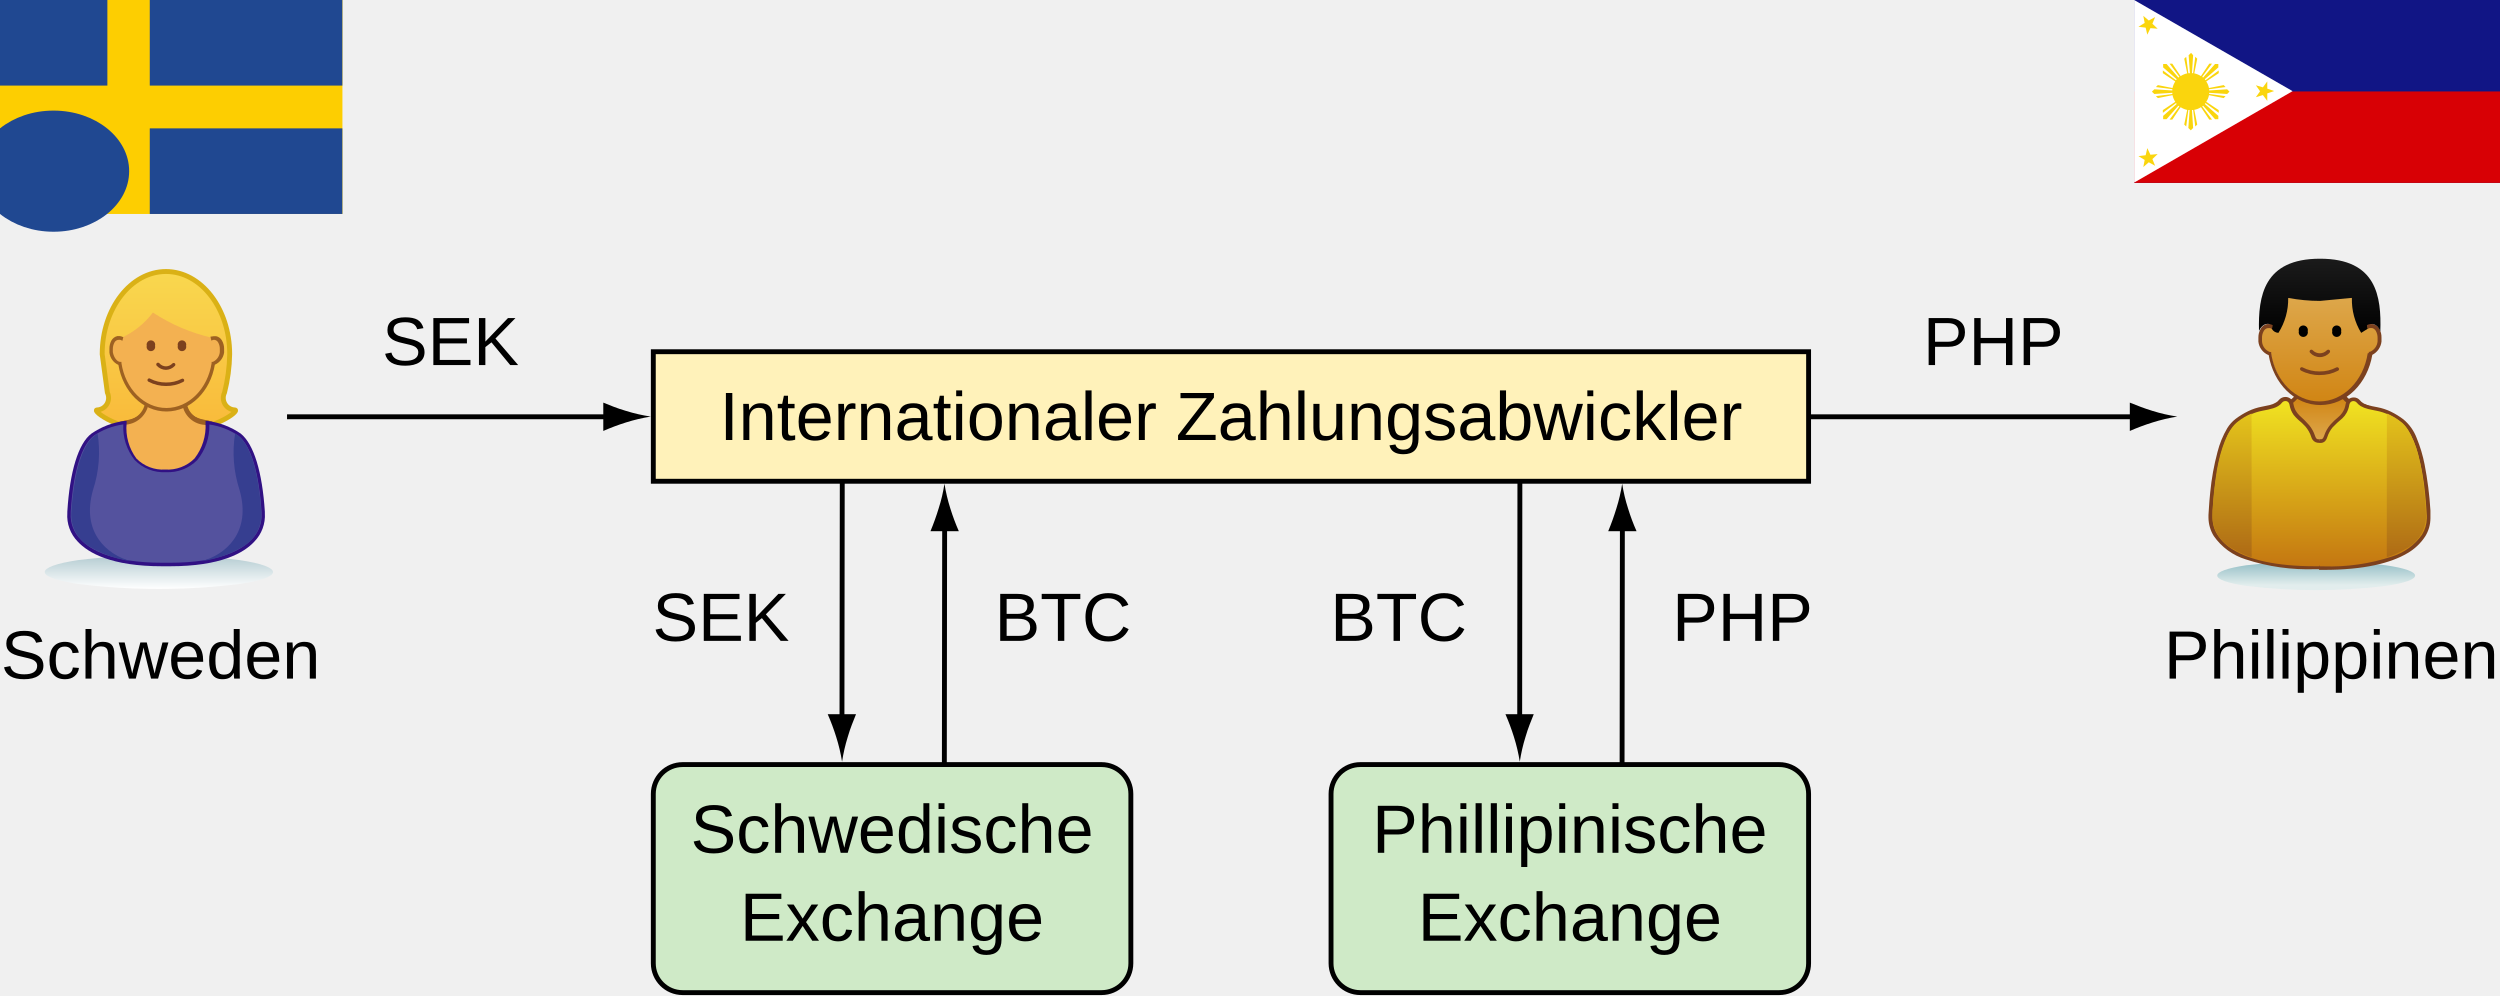
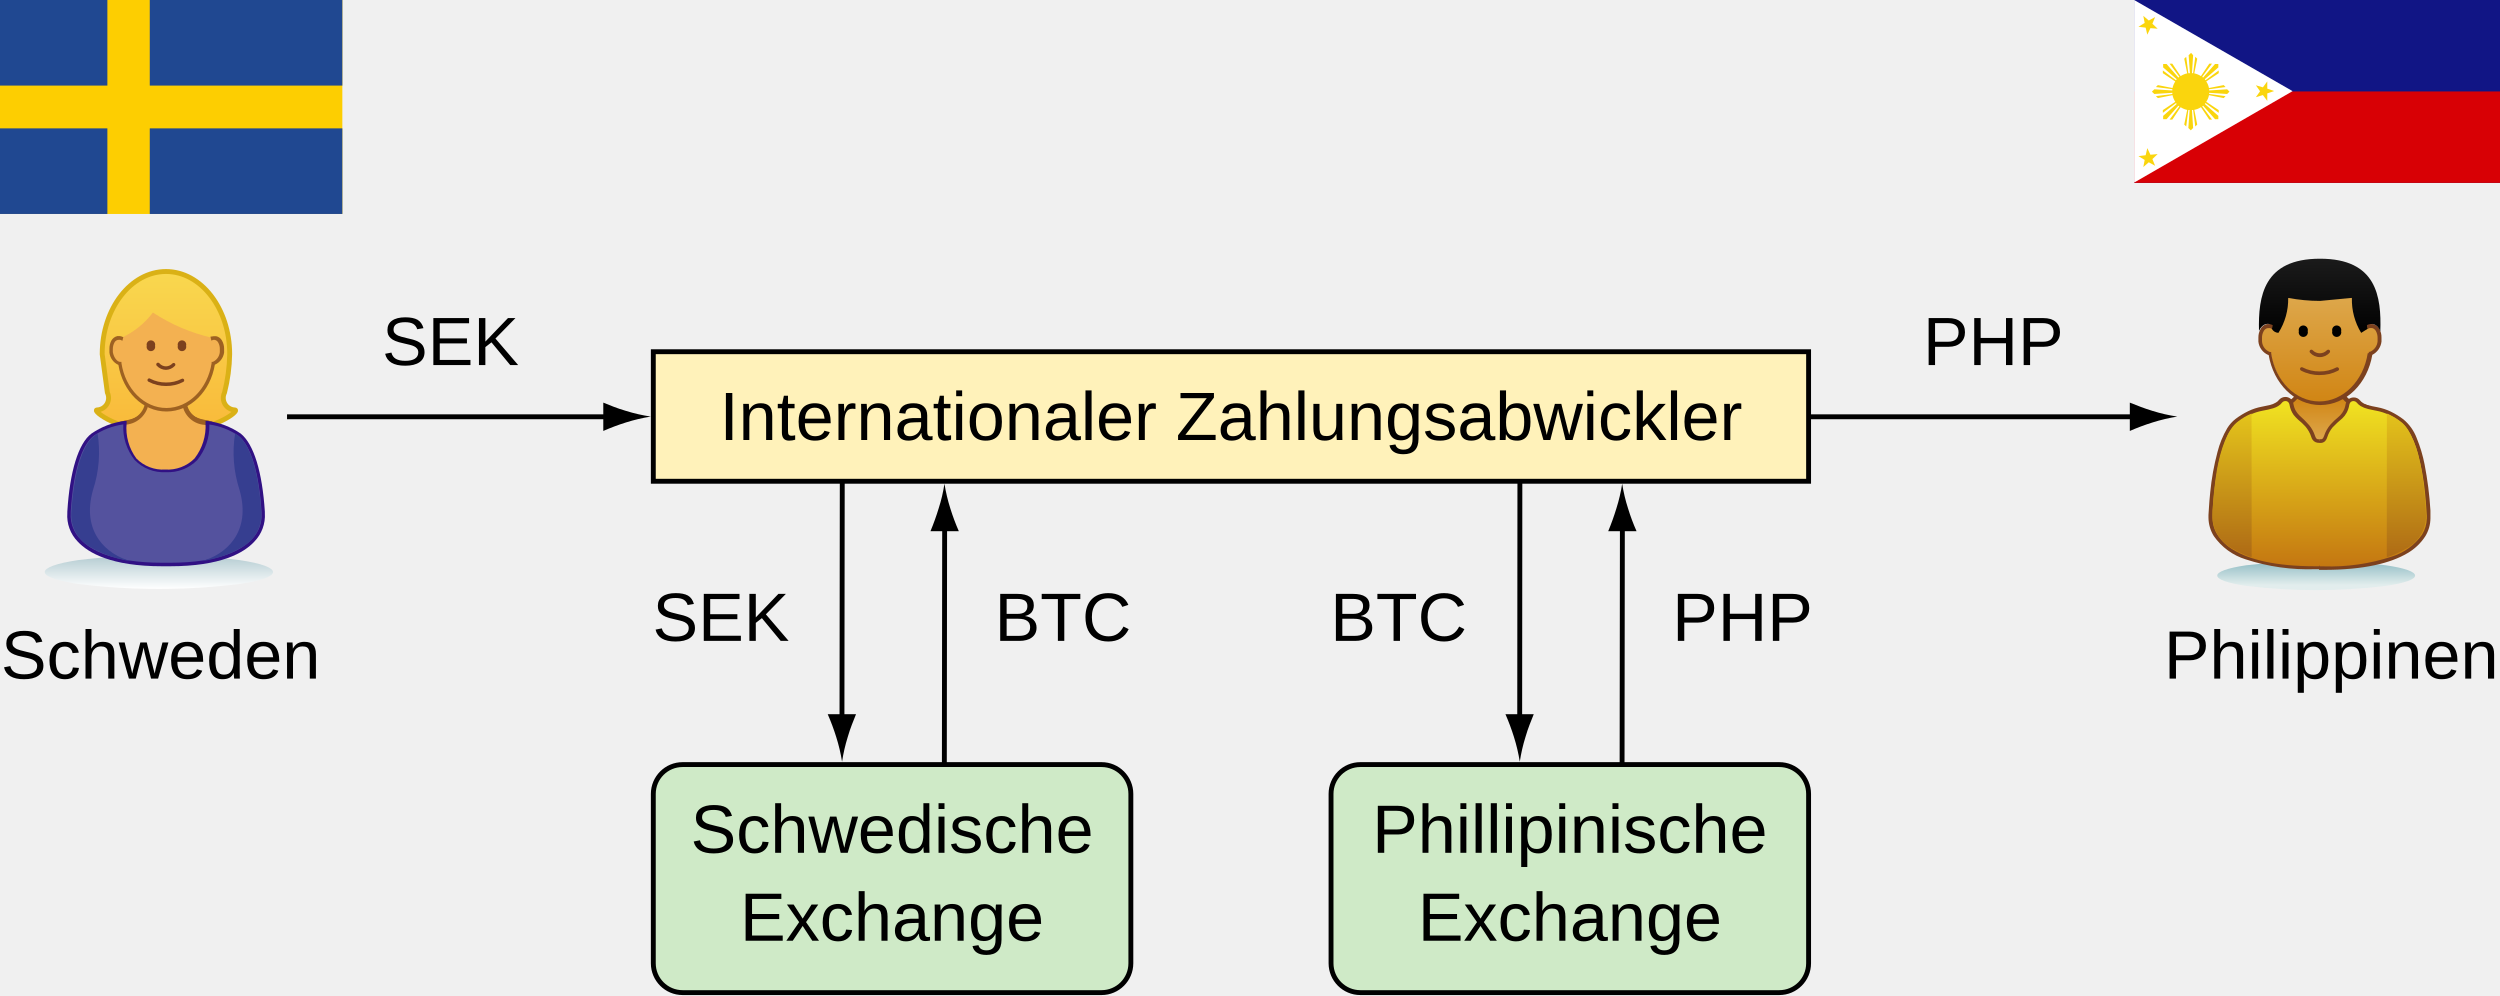
- <svg xmlns="http://www.w3.org/2000/svg" xmlns:xlink="http://www.w3.org/1999/xlink" width="255.89" height="101.85" viewBox="0 0 255.89 101.85">
-   <defs>
-     <style>
+ <svg xmlns="http://www.w3.org/2000/svg" xmlns:xlink="http://www.w3.org/1999/xlink" width="255.89" height="101.85" viewBox="0 0 255.89 101.85" version="1.1" id="svg189">
+   <defs id="defs41">
+     <style id="style2">
      .cls-1 {
        font-size: 7px;
        font-family: ArialMT, Arial;
      }

      .cls-2 {
        fill: none;
      }

      .cls-2, .cls-25 {
        stroke: #000;
      }

      .cls-11, .cls-2, .cls-25 {
        stroke-width: 0.5px;
      }

      .cls-3 {
        fill: #111585;
      }

      .cls-4 {
        fill: #d80005;
      }

      .cls-5 {
        fill: #fff;
      }

      .cls-6 {
        fill: #fad50d;
      }

      .cls-7 {
        fill: #fdce01;
      }

      .cls-8, .cls-9 {
        fill: #204891;
      }

      .cls-8 {
        fill-rule: evenodd;
      }

      .cls-10 {
        fill: url(#linear-gradient);
      }

      .cls-11 {
        stroke: #dab116;
        stroke-linecap: round;
        stroke-linejoin: round;
        fill: url(#linear-gradient-2);
      }

      .cls-12 {
        fill: #9d6122;
      }

      .cls-13 {
        fill: #f3b151;
      }

      .cls-14 {
        fill: #7c411e;
      }

      .cls-15 {
        fill: #311184;
      }

      .cls-16 {
        fill: #54529e;
      }

      .cls-17 {
        fill: #363e90;
      }

      .cls-18 {
        fill: url(#linear-gradient-3);
      }

      .cls-19 {
        fill: url(#linear-gradient-4);
      }

      .cls-20 {
        fill: url(#linear-gradient-5);
      }

      .cls-21 {
        fill: url(#linear-gradient-6);
      }

      .cls-22 {
        fill: url(#linear-gradient-7);
      }

      .cls-23 {
        fill: url(#linear-gradient-8);
      }

      .cls-24 {
        fill: url(#linear-gradient-9);
      }

      .cls-25 {
        fill: #fff2ba;
      }

      .cls-26 {
        fill: #cfeac7;
      }
    </style>
    <linearGradient id="linear-gradient" x1="192.27" y1="178.86" x2="192.27" y2="182.95" gradientUnits="userSpaceOnUse">
-       <stop offset="0" stop-color="#a4c1c8" />
-       <stop offset="1" stop-color="#fff" />
+       <stop offset="0" stop-color="#a4c1c8" id="stop4" />
+       <stop offset="1" stop-color="#fff" id="stop6" />
    </linearGradient>
    <linearGradient id="linear-gradient-2" x1="193.03" y1="150.77" x2="193.03" y2="166.99" gradientUnits="userSpaceOnUse">
-       <stop offset="0" stop-color="#f9d74e" />
-       <stop offset="1" stop-color="#f9b93a" />
+       <stop offset="0" stop-color="#f9d74e" id="stop9" />
+       <stop offset="1" stop-color="#f9b93a" id="stop11" />
    </linearGradient>
    <linearGradient id="linear-gradient-3" x1="413.06" y1="180.24" x2="413.06" y2="182.97" gradientUnits="userSpaceOnUse">
-       <stop offset="0" stop-color="#94bfc6" />
-       <stop offset="0.85" stop-color="#e2eded" />
+       <stop offset="0" stop-color="#94bfc6" id="stop14" />
+       <stop offset="0.85" stop-color="#e2eded" id="stop16" />
    </linearGradient>
    <linearGradient id="linear-gradient-4" x1="413.45" y1="167.54" x2="413.45" y2="163.45" gradientUnits="userSpaceOnUse">
-       <stop offset="0" stop-color="#dda649" />
-       <stop offset="1" stop-color="#d18615" />
+       <stop offset="0" stop-color="#dda649" id="stop19" />
+       <stop offset="1" stop-color="#d18615" id="stop21" />
    </linearGradient>
    <linearGradient id="linear-gradient-5" x1="413.41" y1="163.85" x2="413.41" y2="180.6" gradientUnits="userSpaceOnUse">
-       <stop offset="0" stop-color="#f0e221" />
-       <stop offset="1" stop-color="#c47711" />
+       <stop offset="0" stop-color="#f0e221" id="stop24" />
+       <stop offset="1" stop-color="#c47711" id="stop26" />
    </linearGradient>
    <linearGradient id="linear-gradient-6" x1="404.46" y1="165.34" x2="404.46" y2="179.66" gradientUnits="userSpaceOnUse">
-       <stop offset="0" stop-color="#e3c21b" />
-       <stop offset="1" stop-color="#ae6a15" />
+       <stop offset="0" stop-color="#e3c21b" id="stop29" />
+       <stop offset="1" stop-color="#ae6a15" id="stop31" />
    </linearGradient>
    <linearGradient id="linear-gradient-7" x1="422.33" y1="165.11" x2="422.33" y2="179.82" xlink:href="#linear-gradient-6" />
    <linearGradient id="linear-gradient-8" x1="413.45" y1="153.39" x2="413.45" y2="163.62" xlink:href="#linear-gradient-4" />
    <linearGradient id="linear-gradient-9" x1="413.46" y1="149.3" x2="413.46" y2="157.01" gradientUnits="userSpaceOnUse">
-       <stop offset="0.01" stop-color="#1a1a1a" />
-       <stop offset="1" />
+       <stop offset="0.01" stop-color="#1a1a1a" id="stop36" />
+       <stop offset="1" id="stop38" />
    </linearGradient>
  </defs>
  <g id="Layer_2" data-name="Layer 2">
-     <text class="cls-1" transform="translate(39.11 37.37)">SEK</text>
-     <path d="M240.09,164.73c-1-.29-1.57-.55-2.33-.85v2.9a22.94,22.94,0,0,1,2.32-.87,17.55,17.55,0,0,1,2.54-.6A17,17,0,0,1,240.09,164.73Z" transform="translate(-176.01 -122.67)" />
-     <line class="cls-2" x1="62.38" y1="42.66" x2="29.38" y2="42.66" />
-     <path d="M272.09,174.7a24.77,24.77,0,0,1-.84,2.34h2.9a22.43,22.43,0,0,1-.87-2.33,17.47,17.47,0,0,1-.6-2.53A15.75,15.75,0,0,1,272.09,174.7Z" transform="translate(-176.01 -122.67)" />
-     <line class="cls-2" x1="96.69" y1="53.74" x2="96.66" y2="78.22" />
-     <path d="M262.78,198.11c.29-1,.55-1.57.85-2.34h-2.9a22.43,22.43,0,0,1,.87,2.33,17.55,17.55,0,0,1,.6,2.54A16.76,16.76,0,0,1,262.78,198.11Z" transform="translate(-176.01 -122.67)" />
-     <line class="cls-2" x1="86.18" y1="73.74" x2="86.21" y2="49.26" />
-     <text class="cls-1" transform="translate(196.83 37.37)">PHP</text>
-     <path d="M396.34,164.73c-.95-.29-1.57-.55-2.33-.85v2.9a22.43,22.43,0,0,1,2.33-.87,17.47,17.47,0,0,1,2.53-.6A17,17,0,0,1,396.34,164.73Z" transform="translate(-176.01 -122.67)" />
-     <line class="cls-2" x1="218.63" y1="42.66" x2="185.12" y2="42.66" />
-     <g>
+     <text class="cls-1" transform="translate(39.11 37.37)" id="text43">SEK</text>
+     <path d="M240.09,164.73c-1-.29-1.57-.55-2.33-.85v2.9a22.94,22.94,0,0,1,2.32-.87,17.55,17.55,0,0,1,2.54-.6A17,17,0,0,1,240.09,164.73Z" transform="translate(-176.01 -122.67)" id="path45" />
+     <line class="cls-2" x1="62.38" y1="42.66" x2="29.38" y2="42.66" id="line47" />
+     <path d="M272.09,174.7a24.77,24.77,0,0,1-.84,2.34h2.9a22.43,22.43,0,0,1-.87-2.33,17.47,17.47,0,0,1-.6-2.53A15.75,15.75,0,0,1,272.09,174.7Z" transform="translate(-176.01 -122.67)" id="path49" />
+     <line class="cls-2" x1="96.69" y1="53.74" x2="96.66" y2="78.22" id="line51" />
+     <path d="M262.78,198.11c.29-1,.55-1.57.85-2.34h-2.9a22.43,22.43,0,0,1,.87,2.33,17.55,17.55,0,0,1,.6,2.54A16.76,16.76,0,0,1,262.78,198.11Z" transform="translate(-176.01 -122.67)" id="path53" />
+     <line class="cls-2" x1="86.18" y1="73.74" x2="86.21" y2="49.26" id="line55" />
+     <text class="cls-1" transform="translate(196.83 37.37)" id="text57">PHP</text>
+     <path d="M396.34,164.73c-.95-.29-1.57-.55-2.33-.85v2.9a22.43,22.43,0,0,1,2.33-.87,17.47,17.47,0,0,1,2.53-.6A17,17,0,0,1,396.34,164.73Z" transform="translate(-176.01 -122.67)" id="path59" />
+     <line class="cls-2" x1="218.63" y1="42.66" x2="185.12" y2="42.66" id="line61" />
+     <g id="g70">
      <rect id="rect4656" class="cls-3" x="218.45" width="37.45" height="18.72" />
      <rect id="rect4658" class="cls-4" x="218.45" y="9.36" width="37.45" height="9.36" />
      <path id="path4660" class="cls-5" d="M410.67,132l-16.22,9.36V122.67" transform="translate(-176.01 -122.67)" />
      <path id="path4820" class="cls-6" d="M395.39,124.29l.56.48.65-.35-.28.68.54.51-.74-.06-.32.67-.17-.72-.74-.09.64-.39Z" transform="translate(-176.01 -122.67)" />
      <path id="path5330" class="cls-6" d="M408.08,131v.74l.7.25-.7.24V133l-.45-.6-.72.22.43-.61-.43-.61.72.21Z" transform="translate(-176.01 -122.67)" />
      <path id="path5332" class="cls-6" d="M395.8,137.83l.32.68.74-.07-.54.51.28.69-.65-.36-.56.49.14-.73-.64-.39.74-.09Z" transform="translate(-176.01 -122.67)" />
      <path id="circle3059" class="cls-6" d="M400.28,128.08l-.25.24.13,1.84H400l-.22-1.68-.2.2.3,1.5a2,2,0,0,0-.67.28l-.85-1.27h-.28l1,1.34-.1.08-1.21-1.39h-.35v.35l1.39,1.21-.08.1-1.34-1v.28l1.27.85a2,2,0,0,0-.28.67l-1.5-.3-.2.2,1.68.22s0,.08,0,.13l-1.84-.12-.25.24.25.24,1.84-.12s0,.08,0,.12l-1.68.22.2.2,1.5-.3a2,2,0,0,0,.28.68l-1.27.85v.28l1.34-1,.08.09-1.39,1.22v.34h.35l1.21-1.38.1.07-1,1.35h.28l.85-1.27a2,2,0,0,0,.67.28l-.3,1.5.2.2.22-1.69.13,0-.13,1.84.25.24.24-.24-.12-1.84.12,0,.22,1.69.2-.2-.3-1.51a1.77,1.77,0,0,0,.68-.27l.85,1.27h.28l-1-1.35.09-.07,1.22,1.38h.34v-.34l-1.39-1.22.08-.09,1.35,1v-.28l-1.28-.85a1.64,1.64,0,0,0,.28-.68l1.51.3.19-.2-1.68-.22s0-.08,0-.12l1.84.12.24-.24-.24-.24-1.84.12s0-.09,0-.13l1.68-.22-.19-.2-1.51.3a1.65,1.65,0,0,0-.28-.67l1.28-.85v-.28l-1.35,1-.08-.1,1.39-1.21v-.35h-.34l-1.22,1.39-.09-.08,1-1.34h-.28l-.85,1.27a2,2,0,0,0-.68-.28l.3-1.5-.2-.2-.22,1.68h-.12l.12-1.84Z" transform="translate(-176.01 -122.67)" />
    </g>
-     <g>
-       <rect class="cls-7" width="35.05" height="21.9" />
-       <path class="cls-8" d="M187,122.67v8.76H176v-8.76Z" transform="translate(-176.01 -122.67)" />
-       <path class="cls-8" d="M191.34,122.67h19.71v8.76H191.34Z" transform="translate(-176.01 -122.67)" />
-       <ellipse class="cls-9" cx="5.48" cy="17.52" rx="7.74" ry="6.2" />
-       <path class="cls-8" d="M211.05,135.81v8.76H191.34v-8.76Z" transform="translate(-176.01 -122.67)" />
-     </g>
-     <text class="cls-1" transform="translate(0.1 69.46)">Schweden</text>
-     <text class="cls-1" transform="translate(221.49 69.46)">Philippinen</text>
-     <path class="cls-10" d="M200.53,180c4.57.68,4.57,1.77,0,2.44a67.14,67.14,0,0,1-16.52,0c-4.56-.67-4.56-1.76,0-2.44a68.14,68.14,0,0,1,16.52,0" transform="translate(-176.01 -122.67)" />
-     <path class="cls-11" d="M193,166.93c4.86,0,7.6-2.25,7.06-2.3a1.23,1.23,0,0,1-1.07-1.77,17.06,17.06,0,0,0,.53-3.94c0-4.67-2.93-8.46-6.52-8.46s-6.53,3.79-6.53,8.46l.53,3.94a1.23,1.23,0,0,1-1.07,1.77C185.42,164.68,188.16,166.93,193,166.93Z" transform="translate(-176.01 -122.67)" />
-     <path class="cls-12" d="M193,163.06c-.69,0-1.84-.92-1.91.2-.21,3.23-3.25,1.93-3.25,3.14,0,2.2,3.65,5.18,5.16,5.18s5.05-3,5.05-5.25c0-1.21-2.93.16-3.13-3.07C194.79,162.14,193.64,163.06,193,163.06Z" transform="translate(-176.01 -122.67)" />
-     <path class="cls-12" d="M193,172c-1.68,0-5.37-3.08-5.37-5.39,0-.63.59-.76,1.17-.89a2.14,2.14,0,0,0,2.08-2.26c0-.62.39-.75.67-.75a2.64,2.64,0,0,1,.79.18,2.47,2.47,0,0,0,.66.17,2.53,2.53,0,0,0,.67-.17,2.58,2.58,0,0,1,.78-.18c.29,0,.63.13.68.75a2,2,0,0,0,2,2.22c.55.11,1.13.23,1.13.86,0,2.34-3.61,5.46-5.26,5.46" transform="translate(-176.01 -122.67)" />
-     <path class="cls-13" d="M191.5,163.13c-.09,0-.23,0-.25.36a2.57,2.57,0,0,1-2.41,2.65c-.61.13-.84.2-.84.47,0,2,3.48,5,4.95,5s4.83-3,4.83-5c0-.25-.17-.32-.79-.45a2.47,2.47,0,0,1-2.34-2.6c0-.36-.15-.36-.25-.36a2.44,2.44,0,0,0-.65.16,1.78,1.78,0,0,1-1.6,0,2.35,2.35,0,0,0-.65-.16" transform="translate(-176.01 -122.67)" />
-     <path class="cls-13" d="M198.07,157.25a.62.62,0,0,0-.33,0h0a18.55,18.55,0,0,1-6.08-2.59,8.47,8.47,0,0,1-3.27,2.61.64.64,0,0,0-.36-.05c-.48.09-.76.74-.63,1.46a1.32,1.32,0,0,0,.89,1.16c.41,2.69,2.39,4.74,4.78,4.74s4.37-2.05,4.78-4.75a1.35,1.35,0,0,0,.86-1.15C198.83,158,198.55,157.34,198.07,157.25Z" transform="translate(-176.01 -122.67)" />
-     <path class="cls-12" d="M197.67,159.84l0-.13.12,0a1.22,1.22,0,0,0,.72-1,1.71,1.71,0,0,0,0-.31,1.29,1.29,0,0,0-.16-.66.51.51,0,0,0-.36-.28l0-.18,0,.18H198a.45.45,0,0,0-.16,0l-.2.07-.09-.4.36-.05h.22a.9.9,0,0,1,.61.46,1.71,1.71,0,0,1,.21.84,2.33,2.33,0,0,1,0,.37A1.6,1.6,0,0,1,198,160c-.45,2.71-2.47,4.78-4.94,4.79s-4.48-2.07-4.93-4.77a1.57,1.57,0,0,1-.92-1.27,2.53,2.53,0,0,1,0-.38,1.71,1.71,0,0,1,.2-.84.94.94,0,0,1,.61-.46h.27a1.4,1.4,0,0,1,.34.11l-.09.37-.2-.09a.43.43,0,0,0-.19,0h-.07a.51.51,0,0,0-.36.28,1.4,1.4,0,0,0-.16.66,1.71,1.71,0,0,0,0,.31c.1.58.46,1,.75,1l.13,0,0,.13c.4,2.63,2.32,4.59,4.6,4.59S197.27,162.46,197.67,159.84Z" transform="translate(-176.01 -122.67)" />
-     <path class="cls-14" d="M195.06,158.06a.44.44,0,1,1-.85,0,.44.44,0,1,1,.85,0Z" transform="translate(-176.01 -122.67)" />
-     <path class="cls-14" d="M191.88,158.06a.44.44,0,1,1-.85,0,.44.44,0,1,1,.85,0Z" transform="translate(-176.01 -122.67)" />
-     <path class="cls-14" d="M191.23,161.75a.18.18,0,1,1,.17-.31,3.45,3.45,0,0,0,1.61.38,3.39,3.39,0,0,0,1.59-.37.18.18,0,0,1,.25.07.19.19,0,0,1-.08.24,3.63,3.63,0,0,1-1.76.42A3.72,3.72,0,0,1,191.23,161.75Z" transform="translate(-176.01 -122.67)" />
-     <path class="cls-14" d="M193,160.53a1.32,1.32,0,0,1-.95-.43.18.18,0,0,1,.27-.25.9.9,0,0,0,.68.32.94.94,0,0,0,.66-.3h0a.18.18,0,0,1,.25,0,.18.18,0,0,1,0,.25,1.31,1.31,0,0,1-.92.41Z" transform="translate(-176.01 -122.67)" />
-     <path class="cls-15" d="M192.6,180.63c-5.2,0-7.56-1.37-8.63-2.52a3.79,3.79,0,0,1-1.07-2.92v-.14c.25-4.11,1.13-7,2.47-8a7.66,7.66,0,0,1,3.36-1.29l.24,0,0,.23a5.21,5.21,0,0,0,1,3.61,3.79,3.79,0,0,0,2.95,1.13,3.88,3.88,0,0,0,3-1.13,5.4,5.4,0,0,0,1.13-3.61l0-.23.23,0a7.76,7.76,0,0,1,3.37,1.29c1.34,1.08,2.21,3.93,2.47,8a.53.53,0,0,0,0,.14,3.81,3.81,0,0,1-1.08,2.92c-1.06,1.15-3.43,2.52-8.63,2.52h-.8Z" transform="translate(-176.01 -122.67)" />
-     <path class="cls-16" d="M188.58,166.12a7,7,0,0,0-3,1.17c-1.26,1-2.09,3.78-2.33,7.78a1,1,0,0,0,0,.15,3.45,3.45,0,0,0,1,2.65c1,1.09,3.29,2.4,8.36,2.4h.8c5.07,0,7.35-1.31,8.37-2.4a3.45,3.45,0,0,0,1-2.65s0-.08,0-.15c-.25-4-1.08-6.77-2.34-7.78a7,7,0,0,0-3-1.17,5.52,5.52,0,0,1-1.24,3.64A4.2,4.2,0,0,1,193,171a4.12,4.12,0,0,1-3.21-1.25,5.39,5.39,0,0,1-1.16-3.64" transform="translate(-176.01 -122.67)" />
-     <path class="cls-17" d="M186,167.05a2.38,2.38,0,0,0-.35.24c-1,.79-1.6,2.64-1.93,4.36a32.1,32.1,0,0,0-.42,3.57v.25a3.77,3.77,0,0,0,1.93,3.18,11.23,11.23,0,0,0,4.19,1.46c-2.43-.63-5.15-2.94-3.88-7.32A12.31,12.31,0,0,0,186,167.05Z" transform="translate(-176.01 -122.67)" />
-     <path class="cls-17" d="M200.07,167.05a3.07,3.07,0,0,1,.35.24c1,.79,1.6,2.64,1.92,4.36a27.61,27.61,0,0,1,.42,3.57,2,2,0,0,1,0,.25,3.79,3.79,0,0,1-1.93,3.18,11.28,11.28,0,0,1-4.2,1.46c2.44-.63,5.16-2.94,3.89-7.32A12.31,12.31,0,0,1,200.07,167.05Z" transform="translate(-176.01 -122.67)" />
-     <g>
-       <path class="cls-18" d="M420.21,180.53c4,.58,4,1.53,0,2.11a58.9,58.9,0,0,1-14.29,0c-3.95-.58-3.95-1.53,0-2.11a58.9,58.9,0,0,1,14.29,0" transform="translate(-176.01 -122.67)" />
-       <path class="cls-19" d="M413.51,161.3c-.7,0-1.88-.94-1.95.21-.21,3.29-3.31,2-3.31,3.2,0,2.25,3.72,5.29,5.26,5.29s5.15-3.1,5.15-5.36c0-1.23-3,.16-3.19-3.13C415.39,160.36,414.21,161.3,413.51,161.3Z" transform="translate(-176.01 -122.67)" />
-       <path class="cls-14" d="M413.51,170.43c-1.72,0-5.48-3.14-5.48-5.51,0-.64.61-.77,1.19-.9a2.18,2.18,0,0,0,2.13-2.31c0-.64.39-.77.69-.77a2.74,2.74,0,0,1,.79.19,2.32,2.32,0,0,0,.68.17,2.18,2.18,0,0,0,.68-.17,2.8,2.8,0,0,1,.8-.19c.29,0,.65.13.69.77a2.1,2.1,0,0,0,2,2.27c.57.11,1.16.23,1.16.87,0,2.4-3.68,5.58-5.37,5.58M412,161.37c-.1,0-.24,0-.26.37a2.62,2.62,0,0,1-2.47,2.7c-.61.14-.85.21-.85.48,0,2.08,3.55,5.08,5.05,5.08s4.94-3,4.94-5.15c0-.25-.19-.32-.81-.45a2.52,2.52,0,0,1-2.39-2.66c0-.37-.16-.37-.26-.37a2.57,2.57,0,0,0-.66.17,1.84,1.84,0,0,1-1.63,0,2.57,2.57,0,0,0-.66-.17" transform="translate(-176.01 -122.67)" />
-       <path class="cls-20" d="M413.39,167.79a.59.59,0,0,0,.64-.48c.61-1.83,1.93-1.62,2.21-3.25a.64.64,0,0,1,1.12-.36,2.89,2.89,0,0,0,1.89.78,6.18,6.18,0,0,1,2.59,1.21c2.4,1.75,2.67,9.14,2.72,9.71.19,2.4-2.21,5.47-11.17,5.36h.05c-9,.11-11.37-3-11.17-5.36.05-.57.31-8,2.71-9.71a6.18,6.18,0,0,1,2.59-1.21,2.91,2.91,0,0,0,1.9-.78.63.63,0,0,1,1.11.36c.29,1.63,1.6,1.42,2.21,3.25a.6.6,0,0,0,.65.48Z" transform="translate(-176.01 -122.67)" />
-       <path class="cls-14" d="M413.39,167.79V168a1.09,1.09,0,0,0,.26,0,.67.67,0,0,0,.36-.19,1,1,0,0,0,.21-.39,3,3,0,0,1,.54-1,10.6,10.6,0,0,1,1-.93,2.19,2.19,0,0,0,.43-.55,2.41,2.41,0,0,0,.28-.81.57.57,0,0,1,.17-.33.45.45,0,0,1,.58.06,1.79,1.79,0,0,0,.41.37,2.8,2.8,0,0,0,.76.3c.27.07.56.12.85.18a5.25,5.25,0,0,1,1.27.41,7.94,7.94,0,0,1,1.24.77,3.11,3.11,0,0,1,.75.84,9,9,0,0,1,1,2.36,25.45,25.45,0,0,1,.73,4.06c.06.6.11,1.13.13,1.54s.05.67.05.78a2,2,0,0,1,0,.25,3.3,3.3,0,0,1-.49,1.68,5.91,5.91,0,0,1-3.09,2.24,20.22,20.22,0,0,1-7,1h-.45V181h.05v-.37H413c-4.11,0-6.75-.69-8.35-1.65a4.78,4.78,0,0,1-1.68-1.58,3.12,3.12,0,0,1-.49-1.68,2,2,0,0,1,0-.25c0-.08,0-.26,0-.52a36.89,36.89,0,0,1,.59-4.68,14.76,14.76,0,0,1,.79-2.63,4.09,4.09,0,0,1,1.23-1.75,7.88,7.88,0,0,1,1.23-.77,5.25,5.25,0,0,1,1.27-.41,8.77,8.77,0,0,0,1.12-.26,2,2,0,0,0,.49-.22,1.45,1.45,0,0,0,.41-.37.46.46,0,0,1,.33-.14.38.38,0,0,1,.25.08.52.52,0,0,1,.17.33,2.53,2.53,0,0,0,.41,1,4.53,4.53,0,0,0,.47.5,6.61,6.61,0,0,1,.73.68,3.1,3.1,0,0,1,.61,1.08,1,1,0,0,0,.13.28.7.7,0,0,0,.31.26.92.92,0,0,0,.4.07v-.37h-.05V168h.05v-.37h-.17a.44.44,0,0,1-.15-.08.77.77,0,0,1-.13-.26,3.44,3.44,0,0,0-.6-1.1,10.79,10.79,0,0,0-1-1,2.48,2.48,0,0,1-.37-.47,2.13,2.13,0,0,1-.24-.69.88.88,0,0,0-.3-.55.84.84,0,0,0-.52-.18.86.86,0,0,0-.66.3,1,1,0,0,1-.31.27,2.09,2.09,0,0,1-.64.26c-.24.06-.52.11-.82.17a5.51,5.51,0,0,0-1.37.45,7.82,7.82,0,0,0-1.31.8,3.58,3.58,0,0,0-.85.95,9.3,9.3,0,0,0-1,2.45,25.36,25.36,0,0,0-.74,4.11c-.06.61-.11,1.15-.13,1.55s-.05.69-.05.78a2.46,2.46,0,0,0,0,.28,3.63,3.63,0,0,0,.54,1.86,6.23,6.23,0,0,0,3.29,2.4,20.66,20.66,0,0,0,7.1,1h.46v-.37h-.05V181h.45c4.16,0,6.88-.7,8.58-1.71a5.36,5.36,0,0,0,1.81-1.71,3.54,3.54,0,0,0,.54-1.86,2.53,2.53,0,0,0,0-.28c0-.07,0-.25,0-.51a36.23,36.23,0,0,0-.6-4.73,14.43,14.43,0,0,0-.81-2.7,4.59,4.59,0,0,0-1.35-1.9,7.75,7.75,0,0,0-1.3-.8,5.58,5.58,0,0,0-1.38-.45,9.44,9.44,0,0,1-1.06-.24,1.64,1.64,0,0,1-.4-.19,1.14,1.14,0,0,1-.31-.27.81.81,0,0,0-.65-.3.89.89,0,0,0-.53.18.88.88,0,0,0-.3.55,2,2,0,0,1-.35.86,2.14,2.14,0,0,1-.41.44,7.07,7.07,0,0,0-.76.72,3.38,3.38,0,0,0-.68,1.2,1,1,0,0,1-.09.2.3.3,0,0,1-.14.12.61.61,0,0,1-.22,0v.19Z" transform="translate(-176.01 -122.67)" />
-       <path class="cls-21" d="M406.47,165a5.81,5.81,0,0,0-1.37.8c-1.11.79-1.81,2.94-2.17,4.93a38.14,38.14,0,0,0-.47,4.65c0,.08,0,.16,0,.25a3.86,3.86,0,0,0,2.17,3.26,9.2,9.2,0,0,0,1.85.82Z" transform="translate(-176.01 -122.67)" />
-       <path class="cls-22" d="M420.32,165a5.89,5.89,0,0,1,1.38.8c1.11.79,1.8,2.94,2.16,4.93a38.14,38.14,0,0,1,.47,4.65,2,2,0,0,1,0,.25,3.84,3.84,0,0,1-2.16,3.26,9.31,9.31,0,0,1-1.86.82Z" transform="translate(-176.01 -122.67)" />
-       <path class="cls-23" d="M418.85,156a.69.69,0,0,0-.35,0c-.62-2.61-2.63-4.52-5-4.52a5.45,5.45,0,0,0-5,4.53.74.74,0,0,0-.39,0c-.51.09-.82.8-.68,1.57a1.45,1.45,0,0,0,1,1.25c.44,2.89,2.57,5.08,5.14,5.08s4.69-2.19,5.13-5.09a1.47,1.47,0,0,0,.92-1.24C419.67,156.82,419.36,156.11,418.85,156Z" transform="translate(-176.01 -122.67)" />
-       <path class="cls-14" d="M408.17,159a1.68,1.68,0,0,1-1-1.36,3,3,0,0,1,0-.41,1.74,1.74,0,0,1,.23-.9.93.93,0,0,1,.65-.49h.28a5.22,5.22,0,0,1,10.33,0h.24a.93.93,0,0,1,.65.49,1.74,1.74,0,0,1,.22.9,2.93,2.93,0,0,1,0,.41,1.75,1.75,0,0,1-.94,1.35c-.49,2.91-2.66,5.13-5.31,5.14s-4.81-2.22-5.3-5.13m10.25-.19,0-.13.12,0a1.27,1.27,0,0,0,.78-1.08,2,2,0,0,0,0-.34,1.42,1.42,0,0,0-.17-.7.6.6,0,0,0-.39-.31l0-.19,0,.19h-.07a.57.57,0,0,0-.18,0l-.2.08-.05-.22a5.25,5.25,0,0,0-4.84-4.36c-2.28,0-4.23,1.83-4.83,4.38l-.05.22-.21-.09a.56.56,0,0,0-.21,0h-.08a.59.59,0,0,0-.38.31,1.32,1.32,0,0,0-.17.7,2,2,0,0,0,0,.34,1.24,1.24,0,0,0,.81,1.09l.13,0,0,.14c.42,2.82,2.49,4.92,4.93,4.92s4.52-2.11,4.95-4.93" transform="translate(-176.01 -122.67)" />
-       <path d="M415.64,156.57a.47.47,0,1,1-.91,0,.47.47,0,1,1,.91,0Z" transform="translate(-176.01 -122.67)" />
-       <path d="M412.22,156.57a.47.47,0,1,1-.91,0,.47.47,0,1,1,.91,0Z" transform="translate(-176.01 -122.67)" />
-       <path class="cls-14" d="M415.15,160.28a3.63,3.63,0,0,1-1.71.41,3.73,3.73,0,0,1-1.74-.41.18.18,0,0,0-.25.07.19.19,0,0,0,.08.25,3.94,3.94,0,0,0,1.91.46,4,4,0,0,0,1.89-.45.18.18,0,0,0,.07-.25A.19.19,0,0,0,415.15,160.28Z" transform="translate(-176.01 -122.67)" />
-       <path class="cls-14" d="M414.18,158.52a1,1,0,0,1-1.45,0,.18.18,0,0,0-.27.25,1.33,1.33,0,0,0,2,0,.18.18,0,0,0-.27-.25Z" transform="translate(-176.01 -122.67)" />
-       <path class="cls-24" d="M413.48,149.15c5.79,0,6.29,3.87,6.17,7.42-.32-.8-.92-.86-1.37-.62,0,.08.08.37.08.37l-.67.42a6.52,6.52,0,0,1-.95-3.58l-3.26.31a17.49,17.49,0,0,1-3.26-.31,6.45,6.45,0,0,1-1,3.58.81.81,0,0,1-.67-.4l.09-.39c-.47-.22-1-.25-1.41.58C407.15,153,407.69,149.15,413.48,149.15Z" transform="translate(-176.01 -122.67)" />
-     </g>
-     <rect class="cls-25" x="66.87" y="36" width="118.25" height="13.26" />
-     <text class="cls-1" transform="translate(73.66 45.04)">Internationaler Zahlungsabwickler</text>
-     <g>
-       <rect class="cls-26" x="66.87" y="78.26" width="48.88" height="23.34" rx="3" />
-       <rect class="cls-2" x="66.87" y="78.26" width="48.88" height="23.34" rx="3" />
-     </g>
-     <text class="cls-1" transform="translate(70.69 87.29)">Schwedische<tspan x="5.05" y="9">Exchange</tspan>
+     <g id="g82">
+       <rect class="cls-7" width="35.05" height="21.9" id="rect72" x="-0.01" y="0" />
+       <path class="cls-8" d="m 10.99,13.14 v 8.76 h -11 v -8.76 z" id="path74-1" style="fill:#204891;fill-rule:evenodd" />
+       <path class="cls-8" d="M187,122.67v8.76H176v-8.76Z" transform="translate(-176.01 -122.67)" id="path74" />
+       <path class="cls-8" d="M191.34,122.67h19.71v8.76H191.34Z" transform="translate(-176.01 -122.67)" id="path76" />
+       <path class="cls-8" d="M211.05,135.81v8.76H191.34v-8.76Z" transform="translate(-176.01 -122.67)" id="path80" />
+     </g>
+     <text class="cls-1" transform="translate(0.1 69.46)" id="text84">Schweden</text>
+     <text class="cls-1" transform="translate(221.49 69.46)" id="text86">Philippinen</text>
+     <path class="cls-10" d="M200.53,180c4.57.68,4.57,1.77,0,2.44a67.14,67.14,0,0,1-16.52,0c-4.56-.67-4.56-1.76,0-2.44a68.14,68.14,0,0,1,16.52,0" transform="translate(-176.01 -122.67)" id="path88" />
+     <path class="cls-11" d="M193,166.93c4.86,0,7.6-2.25,7.06-2.3a1.23,1.23,0,0,1-1.07-1.77,17.06,17.06,0,0,0,.53-3.94c0-4.67-2.93-8.46-6.52-8.46s-6.53,3.79-6.53,8.46l.53,3.94a1.23,1.23,0,0,1-1.07,1.77C185.42,164.68,188.16,166.93,193,166.93Z" transform="translate(-176.01 -122.67)" id="path90" />
+     <path class="cls-12" d="M193,163.06c-.69,0-1.84-.92-1.91.2-.21,3.23-3.25,1.93-3.25,3.14,0,2.2,3.65,5.18,5.16,5.18s5.05-3,5.05-5.25c0-1.21-2.93.16-3.13-3.07C194.79,162.14,193.64,163.06,193,163.06Z" transform="translate(-176.01 -122.67)" id="path92" />
+     <path class="cls-12" d="M193,172c-1.68,0-5.37-3.08-5.37-5.39,0-.63.59-.76,1.17-.89a2.14,2.14,0,0,0,2.08-2.26c0-.62.39-.75.67-.75a2.64,2.64,0,0,1,.79.18,2.47,2.47,0,0,0,.66.17,2.53,2.53,0,0,0,.67-.17,2.58,2.58,0,0,1,.78-.18c.29,0,.63.13.68.75a2,2,0,0,0,2,2.22c.55.11,1.13.23,1.13.86,0,2.34-3.61,5.46-5.26,5.46" transform="translate(-176.01 -122.67)" id="path94" />
+     <path class="cls-13" d="M191.5,163.13c-.09,0-.23,0-.25.36a2.57,2.57,0,0,1-2.41,2.65c-.61.13-.84.2-.84.47,0,2,3.48,5,4.95,5s4.83-3,4.83-5c0-.25-.17-.32-.79-.45a2.47,2.47,0,0,1-2.34-2.6c0-.36-.15-.36-.25-.36a2.44,2.44,0,0,0-.65.16,1.78,1.78,0,0,1-1.6,0,2.35,2.35,0,0,0-.65-.16" transform="translate(-176.01 -122.67)" id="path96" />
+     <path class="cls-13" d="M198.07,157.25a.62.62,0,0,0-.33,0h0a18.55,18.55,0,0,1-6.08-2.59,8.47,8.47,0,0,1-3.27,2.61.64.64,0,0,0-.36-.05c-.48.09-.76.74-.63,1.46a1.32,1.32,0,0,0,.89,1.16c.41,2.69,2.39,4.74,4.78,4.74s4.37-2.05,4.78-4.75a1.35,1.35,0,0,0,.86-1.15C198.83,158,198.55,157.34,198.07,157.25Z" transform="translate(-176.01 -122.67)" id="path98" />
+     <path class="cls-12" d="M197.67,159.84l0-.13.12,0a1.22,1.22,0,0,0,.72-1,1.71,1.71,0,0,0,0-.31,1.29,1.29,0,0,0-.16-.66.51.51,0,0,0-.36-.28l0-.18,0,.18H198a.45.45,0,0,0-.16,0l-.2.07-.09-.4.36-.05h.22a.9.9,0,0,1,.61.46,1.71,1.71,0,0,1,.21.84,2.33,2.33,0,0,1,0,.37A1.6,1.6,0,0,1,198,160c-.45,2.71-2.47,4.78-4.94,4.79s-4.48-2.07-4.93-4.77a1.57,1.57,0,0,1-.92-1.27,2.53,2.53,0,0,1,0-.38,1.71,1.71,0,0,1,.2-.84.94.94,0,0,1,.61-.46h.27a1.4,1.4,0,0,1,.34.11l-.09.37-.2-.09a.43.43,0,0,0-.19,0h-.07a.51.51,0,0,0-.36.28,1.4,1.4,0,0,0-.16.66,1.71,1.71,0,0,0,0,.31c.1.58.46,1,.75,1l.13,0,0,.13c.4,2.63,2.32,4.59,4.6,4.59S197.27,162.46,197.67,159.84Z" transform="translate(-176.01 -122.67)" id="path100" />
+     <path class="cls-14" d="M195.06,158.06a.44.44,0,1,1-.85,0,.44.44,0,1,1,.85,0Z" transform="translate(-176.01 -122.67)" id="path102" />
+     <path class="cls-14" d="M191.88,158.06a.44.44,0,1,1-.85,0,.44.44,0,1,1,.85,0Z" transform="translate(-176.01 -122.67)" id="path104" />
+     <path class="cls-14" d="M191.23,161.75a.18.18,0,1,1,.17-.31,3.45,3.45,0,0,0,1.61.38,3.39,3.39,0,0,0,1.59-.37.18.18,0,0,1,.25.07.19.19,0,0,1-.08.24,3.63,3.63,0,0,1-1.76.42A3.72,3.72,0,0,1,191.23,161.75Z" transform="translate(-176.01 -122.67)" id="path106" />
+     <path class="cls-14" d="M193,160.53a1.32,1.32,0,0,1-.95-.43.18.18,0,0,1,.27-.25.9.9,0,0,0,.68.32.94.94,0,0,0,.66-.3h0a.18.18,0,0,1,.25,0,.18.18,0,0,1,0,.25,1.31,1.31,0,0,1-.92.41Z" transform="translate(-176.01 -122.67)" id="path108" />
+     <path class="cls-15" d="M192.6,180.63c-5.2,0-7.56-1.37-8.63-2.52a3.79,3.79,0,0,1-1.07-2.92v-.14c.25-4.11,1.13-7,2.47-8a7.66,7.66,0,0,1,3.36-1.29l.24,0,0,.23a5.21,5.21,0,0,0,1,3.61,3.79,3.79,0,0,0,2.95,1.13,3.88,3.88,0,0,0,3-1.13,5.4,5.4,0,0,0,1.13-3.61l0-.23.23,0a7.76,7.76,0,0,1,3.37,1.29c1.34,1.08,2.21,3.93,2.47,8a.53.53,0,0,0,0,.14,3.81,3.81,0,0,1-1.08,2.92c-1.06,1.15-3.43,2.52-8.63,2.52h-.8Z" transform="translate(-176.01 -122.67)" id="path110" />
+     <path class="cls-16" d="M188.58,166.12a7,7,0,0,0-3,1.17c-1.26,1-2.09,3.78-2.33,7.78a1,1,0,0,0,0,.15,3.45,3.45,0,0,0,1,2.65c1,1.09,3.29,2.4,8.36,2.4h.8c5.07,0,7.35-1.31,8.37-2.4a3.45,3.45,0,0,0,1-2.65s0-.08,0-.15c-.25-4-1.08-6.77-2.34-7.78a7,7,0,0,0-3-1.17,5.52,5.52,0,0,1-1.24,3.64A4.2,4.2,0,0,1,193,171a4.12,4.12,0,0,1-3.21-1.25,5.39,5.39,0,0,1-1.16-3.64" transform="translate(-176.01 -122.67)" id="path112" />
+     <path class="cls-17" d="M186,167.05a2.38,2.38,0,0,0-.35.24c-1,.79-1.6,2.64-1.93,4.36a32.1,32.1,0,0,0-.42,3.57v.25a3.77,3.77,0,0,0,1.93,3.18,11.23,11.23,0,0,0,4.19,1.46c-2.43-.63-5.15-2.94-3.88-7.32A12.31,12.31,0,0,0,186,167.05Z" transform="translate(-176.01 -122.67)" id="path114" />
+     <path class="cls-17" d="M200.07,167.05a3.07,3.07,0,0,1,.35.24c1,.79,1.6,2.64,1.92,4.36a27.61,27.61,0,0,1,.42,3.57,2,2,0,0,1,0,.25,3.79,3.79,0,0,1-1.93,3.18,11.28,11.28,0,0,1-4.2,1.46c2.44-.63,5.16-2.94,3.89-7.32A12.31,12.31,0,0,1,200.07,167.05Z" transform="translate(-176.01 -122.67)" id="path116" />
+     <g id="g146">
+       <path class="cls-18" d="M420.21,180.53c4,.58,4,1.53,0,2.11a58.9,58.9,0,0,1-14.29,0c-3.95-.58-3.95-1.53,0-2.11a58.9,58.9,0,0,1,14.29,0" transform="translate(-176.01 -122.67)" id="path118" />
+       <path class="cls-19" d="M413.51,161.3c-.7,0-1.88-.94-1.95.21-.21,3.29-3.31,2-3.31,3.2,0,2.25,3.72,5.29,5.26,5.29s5.15-3.1,5.15-5.36c0-1.23-3,.16-3.19-3.13C415.39,160.36,414.21,161.3,413.51,161.3Z" transform="translate(-176.01 -122.67)" id="path120" />
+       <path class="cls-14" d="M413.51,170.43c-1.72,0-5.48-3.14-5.48-5.51,0-.64.61-.77,1.19-.9a2.18,2.18,0,0,0,2.13-2.31c0-.64.39-.77.69-.77a2.74,2.74,0,0,1,.79.19,2.32,2.32,0,0,0,.68.17,2.18,2.18,0,0,0,.68-.17,2.8,2.8,0,0,1,.8-.19c.29,0,.65.13.69.77a2.1,2.1,0,0,0,2,2.27c.57.11,1.16.23,1.16.87,0,2.4-3.68,5.58-5.37,5.58M412,161.37c-.1,0-.24,0-.26.37a2.62,2.62,0,0,1-2.47,2.7c-.61.14-.85.21-.85.48,0,2.08,3.55,5.08,5.05,5.08s4.94-3,4.94-5.15c0-.25-.19-.32-.81-.45a2.52,2.52,0,0,1-2.39-2.66c0-.37-.16-.37-.26-.37a2.57,2.57,0,0,0-.66.17,1.84,1.84,0,0,1-1.63,0,2.57,2.57,0,0,0-.66-.17" transform="translate(-176.01 -122.67)" id="path122" />
+       <path class="cls-20" d="M413.39,167.79a.59.59,0,0,0,.64-.48c.61-1.83,1.93-1.62,2.21-3.25a.64.64,0,0,1,1.12-.36,2.89,2.89,0,0,0,1.89.78,6.18,6.18,0,0,1,2.59,1.21c2.4,1.75,2.67,9.14,2.72,9.71.19,2.4-2.21,5.47-11.17,5.36h.05c-9,.11-11.37-3-11.17-5.36.05-.57.31-8,2.71-9.71a6.18,6.18,0,0,1,2.59-1.21,2.91,2.91,0,0,0,1.9-.78.63.63,0,0,1,1.11.36c.29,1.63,1.6,1.42,2.21,3.25a.6.6,0,0,0,.65.48Z" transform="translate(-176.01 -122.67)" id="path124" />
+       <path class="cls-14" d="M413.39,167.79V168a1.09,1.09,0,0,0,.26,0,.67.67,0,0,0,.36-.19,1,1,0,0,0,.21-.39,3,3,0,0,1,.54-1,10.6,10.6,0,0,1,1-.93,2.19,2.19,0,0,0,.43-.55,2.41,2.41,0,0,0,.28-.81.57.57,0,0,1,.17-.33.45.45,0,0,1,.58.06,1.79,1.79,0,0,0,.41.37,2.8,2.8,0,0,0,.76.3c.27.07.56.12.85.18a5.25,5.25,0,0,1,1.27.41,7.94,7.94,0,0,1,1.24.77,3.11,3.11,0,0,1,.75.84,9,9,0,0,1,1,2.36,25.45,25.45,0,0,1,.73,4.06c.06.6.11,1.13.13,1.54s.05.67.05.78a2,2,0,0,1,0,.25,3.3,3.3,0,0,1-.49,1.68,5.91,5.91,0,0,1-3.09,2.24,20.22,20.22,0,0,1-7,1h-.45V181h.05v-.37H413c-4.11,0-6.75-.69-8.35-1.65a4.78,4.78,0,0,1-1.68-1.58,3.12,3.12,0,0,1-.49-1.68,2,2,0,0,1,0-.25c0-.08,0-.26,0-.52a36.89,36.89,0,0,1,.59-4.68,14.76,14.76,0,0,1,.79-2.63,4.09,4.09,0,0,1,1.23-1.75,7.88,7.88,0,0,1,1.23-.77,5.25,5.25,0,0,1,1.27-.41,8.77,8.77,0,0,0,1.12-.26,2,2,0,0,0,.49-.22,1.45,1.45,0,0,0,.41-.37.46.46,0,0,1,.33-.14.38.38,0,0,1,.25.08.52.52,0,0,1,.17.33,2.53,2.53,0,0,0,.41,1,4.53,4.53,0,0,0,.47.5,6.61,6.61,0,0,1,.73.68,3.1,3.1,0,0,1,.61,1.08,1,1,0,0,0,.13.28.7.7,0,0,0,.31.26.92.92,0,0,0,.4.07v-.37h-.05V168h.05v-.37h-.17a.44.44,0,0,1-.15-.08.77.77,0,0,1-.13-.26,3.44,3.44,0,0,0-.6-1.1,10.79,10.79,0,0,0-1-1,2.48,2.48,0,0,1-.37-.47,2.13,2.13,0,0,1-.24-.69.88.88,0,0,0-.3-.55.84.84,0,0,0-.52-.18.86.86,0,0,0-.66.3,1,1,0,0,1-.31.27,2.09,2.09,0,0,1-.64.26c-.24.06-.52.11-.82.17a5.51,5.51,0,0,0-1.37.45,7.82,7.82,0,0,0-1.31.8,3.58,3.58,0,0,0-.85.95,9.3,9.3,0,0,0-1,2.45,25.36,25.36,0,0,0-.74,4.11c-.06.61-.11,1.15-.13,1.55s-.05.69-.05.78a2.46,2.46,0,0,0,0,.28,3.63,3.63,0,0,0,.54,1.86,6.23,6.23,0,0,0,3.29,2.4,20.66,20.66,0,0,0,7.1,1h.46v-.37h-.05V181h.45c4.16,0,6.88-.7,8.58-1.71a5.36,5.36,0,0,0,1.81-1.71,3.54,3.54,0,0,0,.54-1.86,2.53,2.53,0,0,0,0-.28c0-.07,0-.25,0-.51a36.23,36.23,0,0,0-.6-4.73,14.43,14.43,0,0,0-.81-2.7,4.59,4.59,0,0,0-1.35-1.9,7.75,7.75,0,0,0-1.3-.8,5.58,5.58,0,0,0-1.38-.45,9.44,9.44,0,0,1-1.06-.24,1.64,1.64,0,0,1-.4-.19,1.14,1.14,0,0,1-.31-.27.81.81,0,0,0-.65-.3.89.89,0,0,0-.53.18.88.88,0,0,0-.3.55,2,2,0,0,1-.35.86,2.14,2.14,0,0,1-.41.44,7.07,7.07,0,0,0-.76.72,3.38,3.38,0,0,0-.68,1.2,1,1,0,0,1-.09.2.3.3,0,0,1-.14.12.61.61,0,0,1-.22,0v.19Z" transform="translate(-176.01 -122.67)" id="path126" />
+       <path class="cls-21" d="M406.47,165a5.81,5.81,0,0,0-1.37.8c-1.11.79-1.81,2.94-2.17,4.93a38.14,38.14,0,0,0-.47,4.65c0,.08,0,.16,0,.25a3.86,3.86,0,0,0,2.17,3.26,9.2,9.2,0,0,0,1.85.82Z" transform="translate(-176.01 -122.67)" id="path128" />
+       <path class="cls-22" d="M420.32,165a5.89,5.89,0,0,1,1.38.8c1.11.79,1.8,2.94,2.16,4.93a38.14,38.14,0,0,1,.47,4.65,2,2,0,0,1,0,.25,3.84,3.84,0,0,1-2.16,3.26,9.31,9.31,0,0,1-1.86.82Z" transform="translate(-176.01 -122.67)" id="path130" />
+       <path class="cls-23" d="M418.85,156a.69.69,0,0,0-.35,0c-.62-2.61-2.63-4.52-5-4.52a5.45,5.45,0,0,0-5,4.53.74.74,0,0,0-.39,0c-.51.09-.82.8-.68,1.57a1.45,1.45,0,0,0,1,1.25c.44,2.89,2.57,5.08,5.14,5.08s4.69-2.19,5.13-5.09a1.47,1.47,0,0,0,.92-1.24C419.67,156.82,419.36,156.11,418.85,156Z" transform="translate(-176.01 -122.67)" id="path132" />
+       <path class="cls-14" d="M408.17,159a1.68,1.68,0,0,1-1-1.36,3,3,0,0,1,0-.41,1.74,1.74,0,0,1,.23-.9.93.93,0,0,1,.65-.49h.28a5.22,5.22,0,0,1,10.33,0h.24a.93.93,0,0,1,.65.49,1.74,1.74,0,0,1,.22.9,2.93,2.93,0,0,1,0,.41,1.75,1.75,0,0,1-.94,1.35c-.49,2.91-2.66,5.13-5.31,5.14s-4.81-2.22-5.3-5.13m10.25-.19,0-.13.12,0a1.27,1.27,0,0,0,.78-1.08,2,2,0,0,0,0-.34,1.42,1.42,0,0,0-.17-.7.6.6,0,0,0-.39-.31l0-.19,0,.19h-.07a.57.57,0,0,0-.18,0l-.2.08-.05-.22a5.25,5.25,0,0,0-4.84-4.36c-2.28,0-4.23,1.83-4.83,4.38l-.05.22-.21-.09a.56.56,0,0,0-.21,0h-.08a.59.59,0,0,0-.38.31,1.32,1.32,0,0,0-.17.7,2,2,0,0,0,0,.34,1.24,1.24,0,0,0,.81,1.09l.13,0,0,.14c.42,2.82,2.49,4.92,4.93,4.92s4.52-2.11,4.95-4.93" transform="translate(-176.01 -122.67)" id="path134" />
+       <path d="M415.64,156.57a.47.47,0,1,1-.91,0,.47.47,0,1,1,.91,0Z" transform="translate(-176.01 -122.67)" id="path136" />
+       <path d="M412.22,156.57a.47.47,0,1,1-.91,0,.47.47,0,1,1,.91,0Z" transform="translate(-176.01 -122.67)" id="path138" />
+       <path class="cls-14" d="M415.15,160.28a3.63,3.63,0,0,1-1.71.41,3.73,3.73,0,0,1-1.74-.41.18.18,0,0,0-.25.07.19.19,0,0,0,.08.25,3.94,3.94,0,0,0,1.91.46,4,4,0,0,0,1.89-.45.18.18,0,0,0,.07-.25A.19.19,0,0,0,415.15,160.28Z" transform="translate(-176.01 -122.67)" id="path140" />
+       <path class="cls-14" d="M414.18,158.52a1,1,0,0,1-1.45,0,.18.18,0,0,0-.27.25,1.33,1.33,0,0,0,2,0,.18.18,0,0,0-.27-.25Z" transform="translate(-176.01 -122.67)" id="path142" />
+       <path class="cls-24" d="M413.48,149.15c5.79,0,6.29,3.87,6.17,7.42-.32-.8-.92-.86-1.37-.62,0,.08.08.37.08.37l-.67.42a6.52,6.52,0,0,1-.95-3.58l-3.26.31a17.49,17.49,0,0,1-3.26-.31,6.45,6.45,0,0,1-1,3.58.81.81,0,0,1-.67-.4l.09-.39c-.47-.22-1-.25-1.41.58C407.15,153,407.69,149.15,413.48,149.15Z" transform="translate(-176.01 -122.67)" id="path144" />
+     </g>
+     <rect class="cls-25" x="66.87" y="36" width="118.25" height="13.26" id="rect148" />
+     <text class="cls-1" transform="translate(73.66 45.04)" id="text150">Internationaler Zahlungsabwickler</text>
+     <g id="g156">
+       <rect class="cls-26" x="66.87" y="78.26" width="48.88" height="23.34" rx="3" id="rect152" />
+       <rect class="cls-2" x="66.87" y="78.26" width="48.88" height="23.34" rx="3" id="rect154" />
+     </g>
+     <text class="cls-1" transform="translate(70.69 87.29)" id="text160">Schwedische<tspan x="5.05" y="9" id="tspan158">Exchange</tspan>
    </text>
-     <text class="cls-1" transform="translate(66.79 65.6)">SEK</text>
-     <text class="cls-1" transform="translate(101.8 65.6)">BTC</text>
-     <text class="cls-1" transform="translate(136.16 65.6)">BTC</text>
-     <text class="cls-1" transform="translate(171.16 65.6)">PHP</text>
-     <path d="M341.46,174.7a24.77,24.77,0,0,1-.84,2.34h2.9a20.29,20.29,0,0,1-.87-2.33,16.23,16.23,0,0,1-.6-2.53A16.92,16.92,0,0,1,341.46,174.7Z" transform="translate(-176.01 -122.67)" />
-     <line class="cls-2" x1="166.06" y1="53.74" x2="166.03" y2="78.22" />
-     <path d="M332.15,198.11c.29-1,.55-1.57.85-2.34h-2.9a22.43,22.43,0,0,1,.87,2.33,17.55,17.55,0,0,1,.6,2.54A16.76,16.76,0,0,1,332.15,198.11Z" transform="translate(-176.01 -122.67)" />
-     <line class="cls-2" x1="155.55" y1="73.74" x2="155.57" y2="49.26" />
-     <g>
-       <rect class="cls-26" x="136.24" y="78.26" width="48.88" height="23.34" rx="3" />
-       <rect class="cls-2" x="136.24" y="78.26" width="48.88" height="23.34" rx="3" />
-     </g>
-     <text class="cls-1" transform="translate(140.45 87.29)">Phillipinische<tspan x="4.67" y="9">Exchange</tspan>
+     <text class="cls-1" transform="translate(66.79 65.6)" id="text162">SEK</text>
+     <text class="cls-1" transform="translate(101.8 65.6)" id="text164">BTC</text>
+     <text class="cls-1" transform="translate(136.16 65.6)" id="text166">BTC</text>
+     <text class="cls-1" transform="translate(171.16 65.6)" id="text168">PHP</text>
+     <path d="M341.46,174.7a24.77,24.77,0,0,1-.84,2.34h2.9a20.29,20.29,0,0,1-.87-2.33,16.23,16.23,0,0,1-.6-2.53A16.92,16.92,0,0,1,341.46,174.7Z" transform="translate(-176.01 -122.67)" id="path170" />
+     <line class="cls-2" x1="166.06" y1="53.74" x2="166.03" y2="78.22" id="line172" />
+     <path d="M332.15,198.11c.29-1,.55-1.57.85-2.34h-2.9a22.43,22.43,0,0,1,.87,2.33,17.55,17.55,0,0,1,.6,2.54A16.76,16.76,0,0,1,332.15,198.11Z" transform="translate(-176.01 -122.67)" id="path174" />
+     <line class="cls-2" x1="155.55" y1="73.74" x2="155.57" y2="49.26" id="line176" />
+     <g id="g182">
+       <rect class="cls-26" x="136.24" y="78.26" width="48.88" height="23.34" rx="3" id="rect178" />
+       <rect class="cls-2" x="136.24" y="78.26" width="48.88" height="23.34" rx="3" id="rect180" />
+     </g>
+     <text class="cls-1" transform="translate(140.45 87.29)" id="text186">Phillipinische<tspan x="4.67" y="9" id="tspan184">Exchange</tspan>
    </text>
  </g>
</svg>
